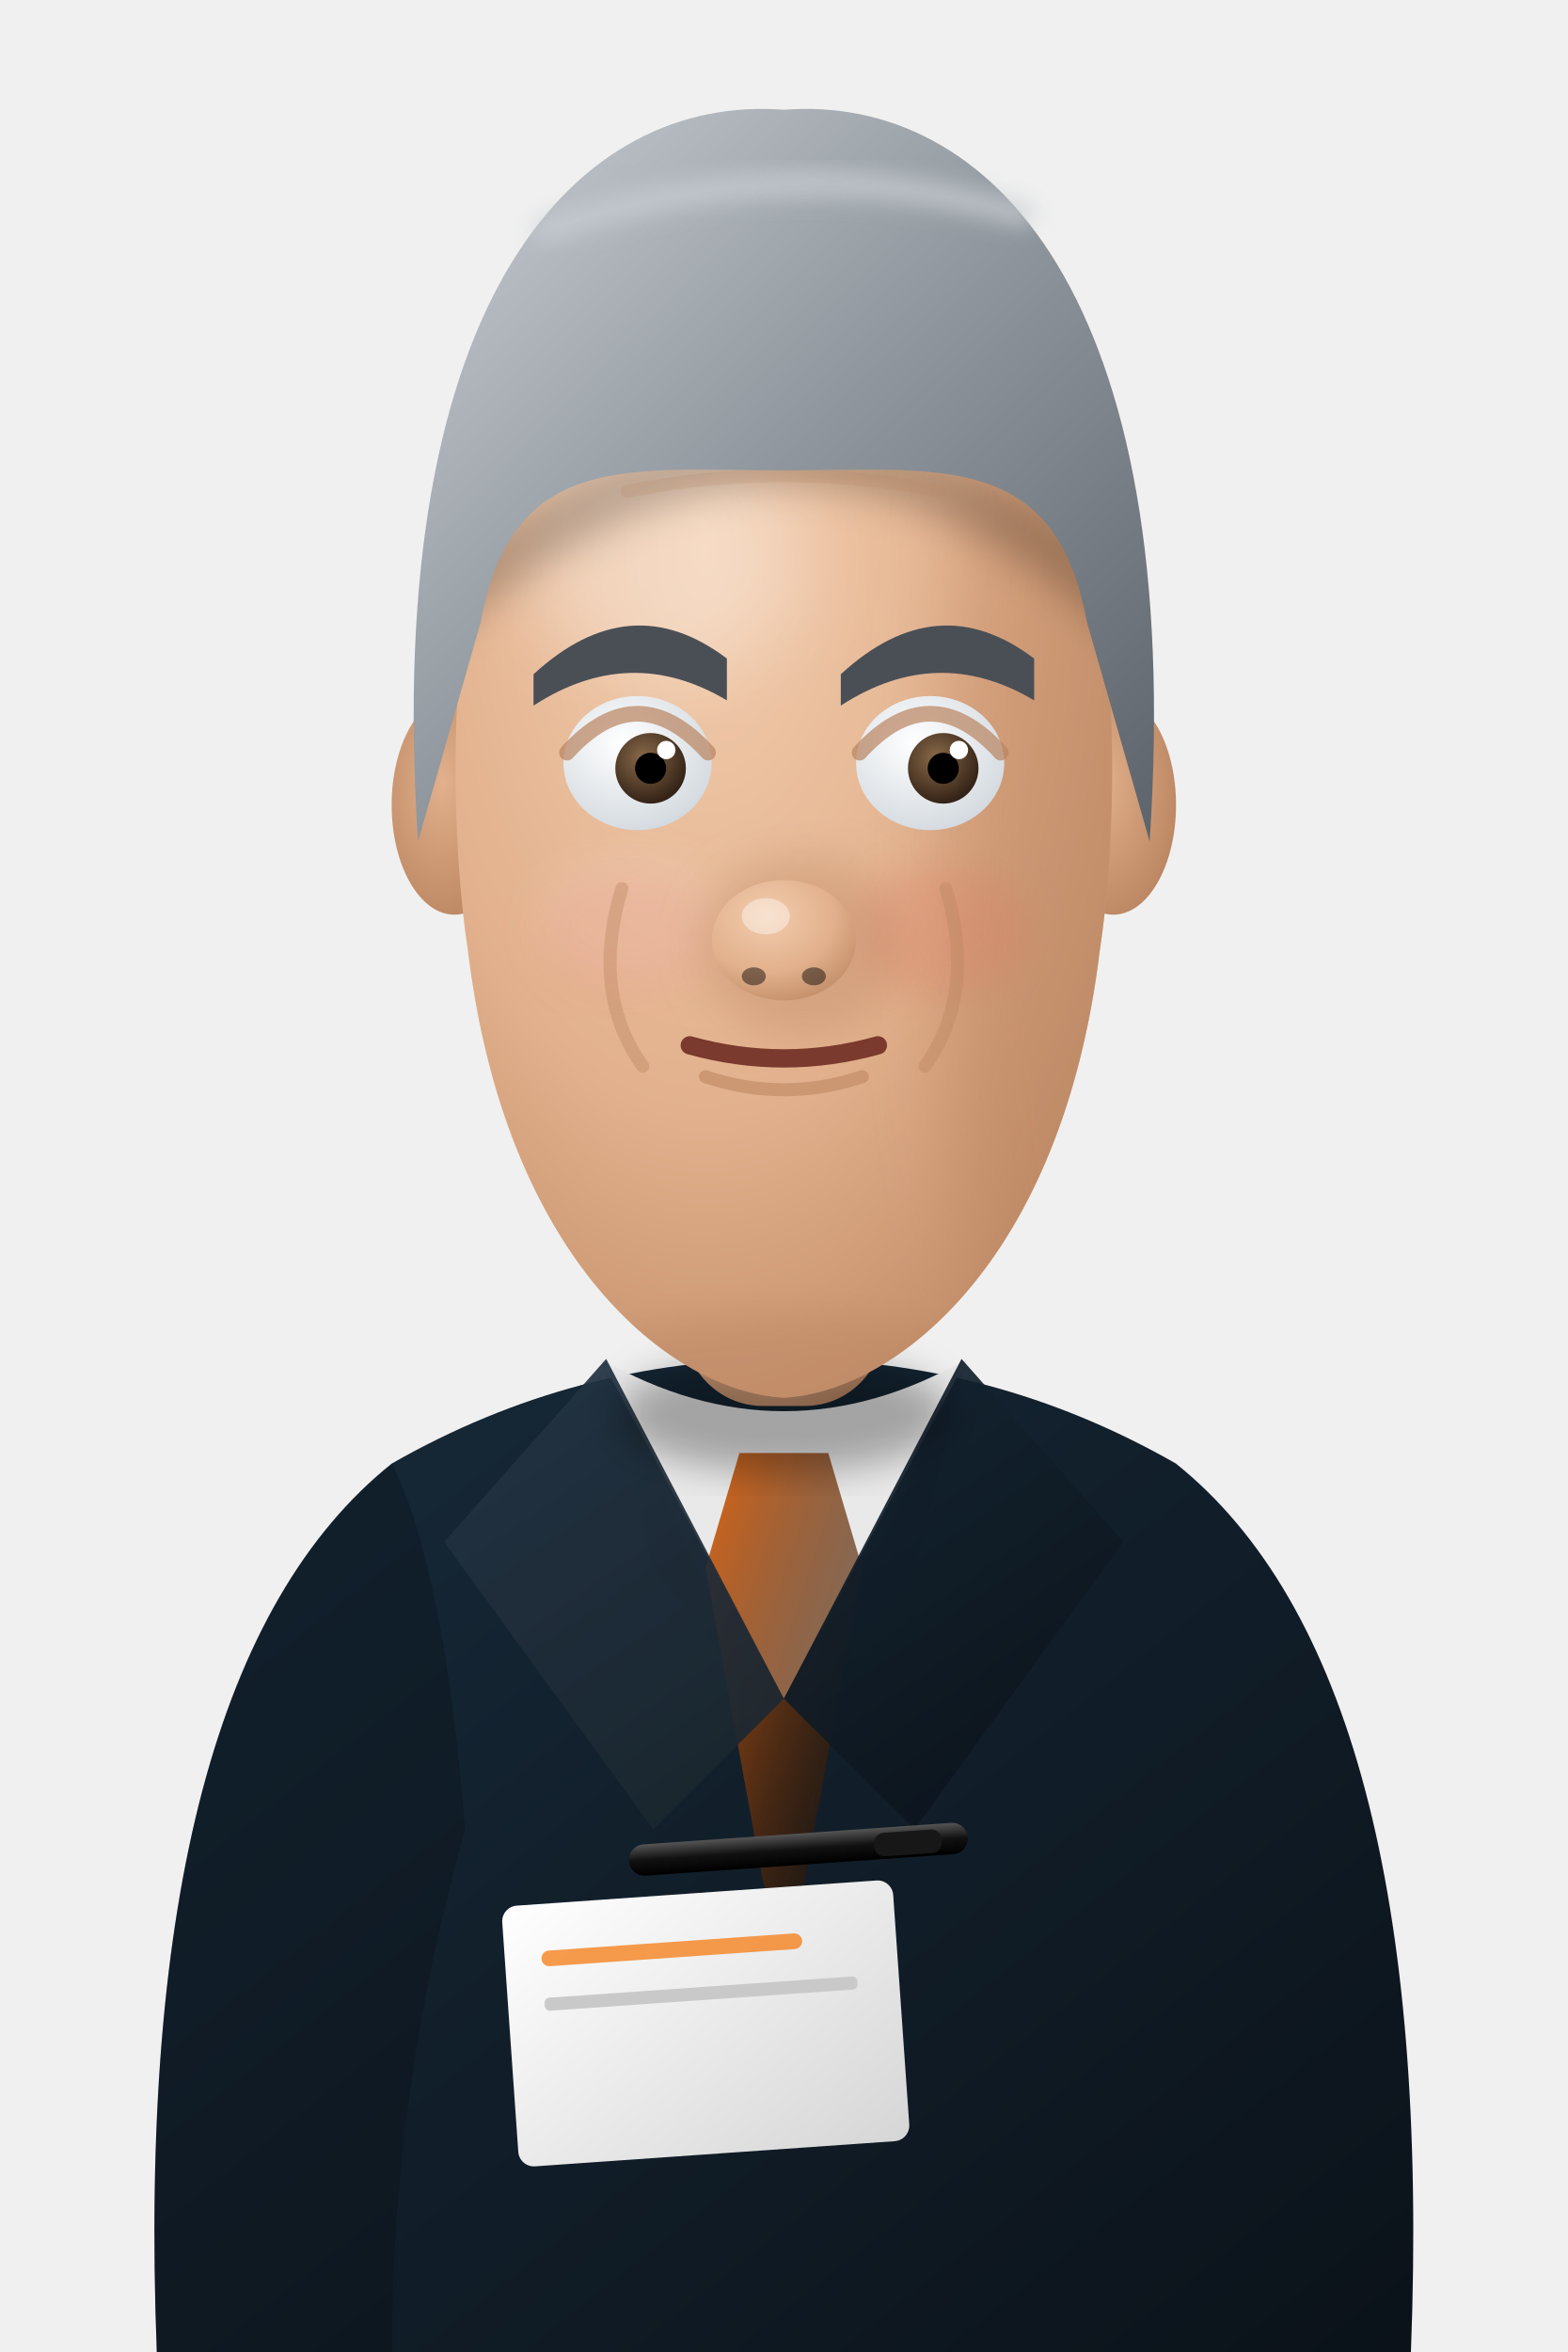
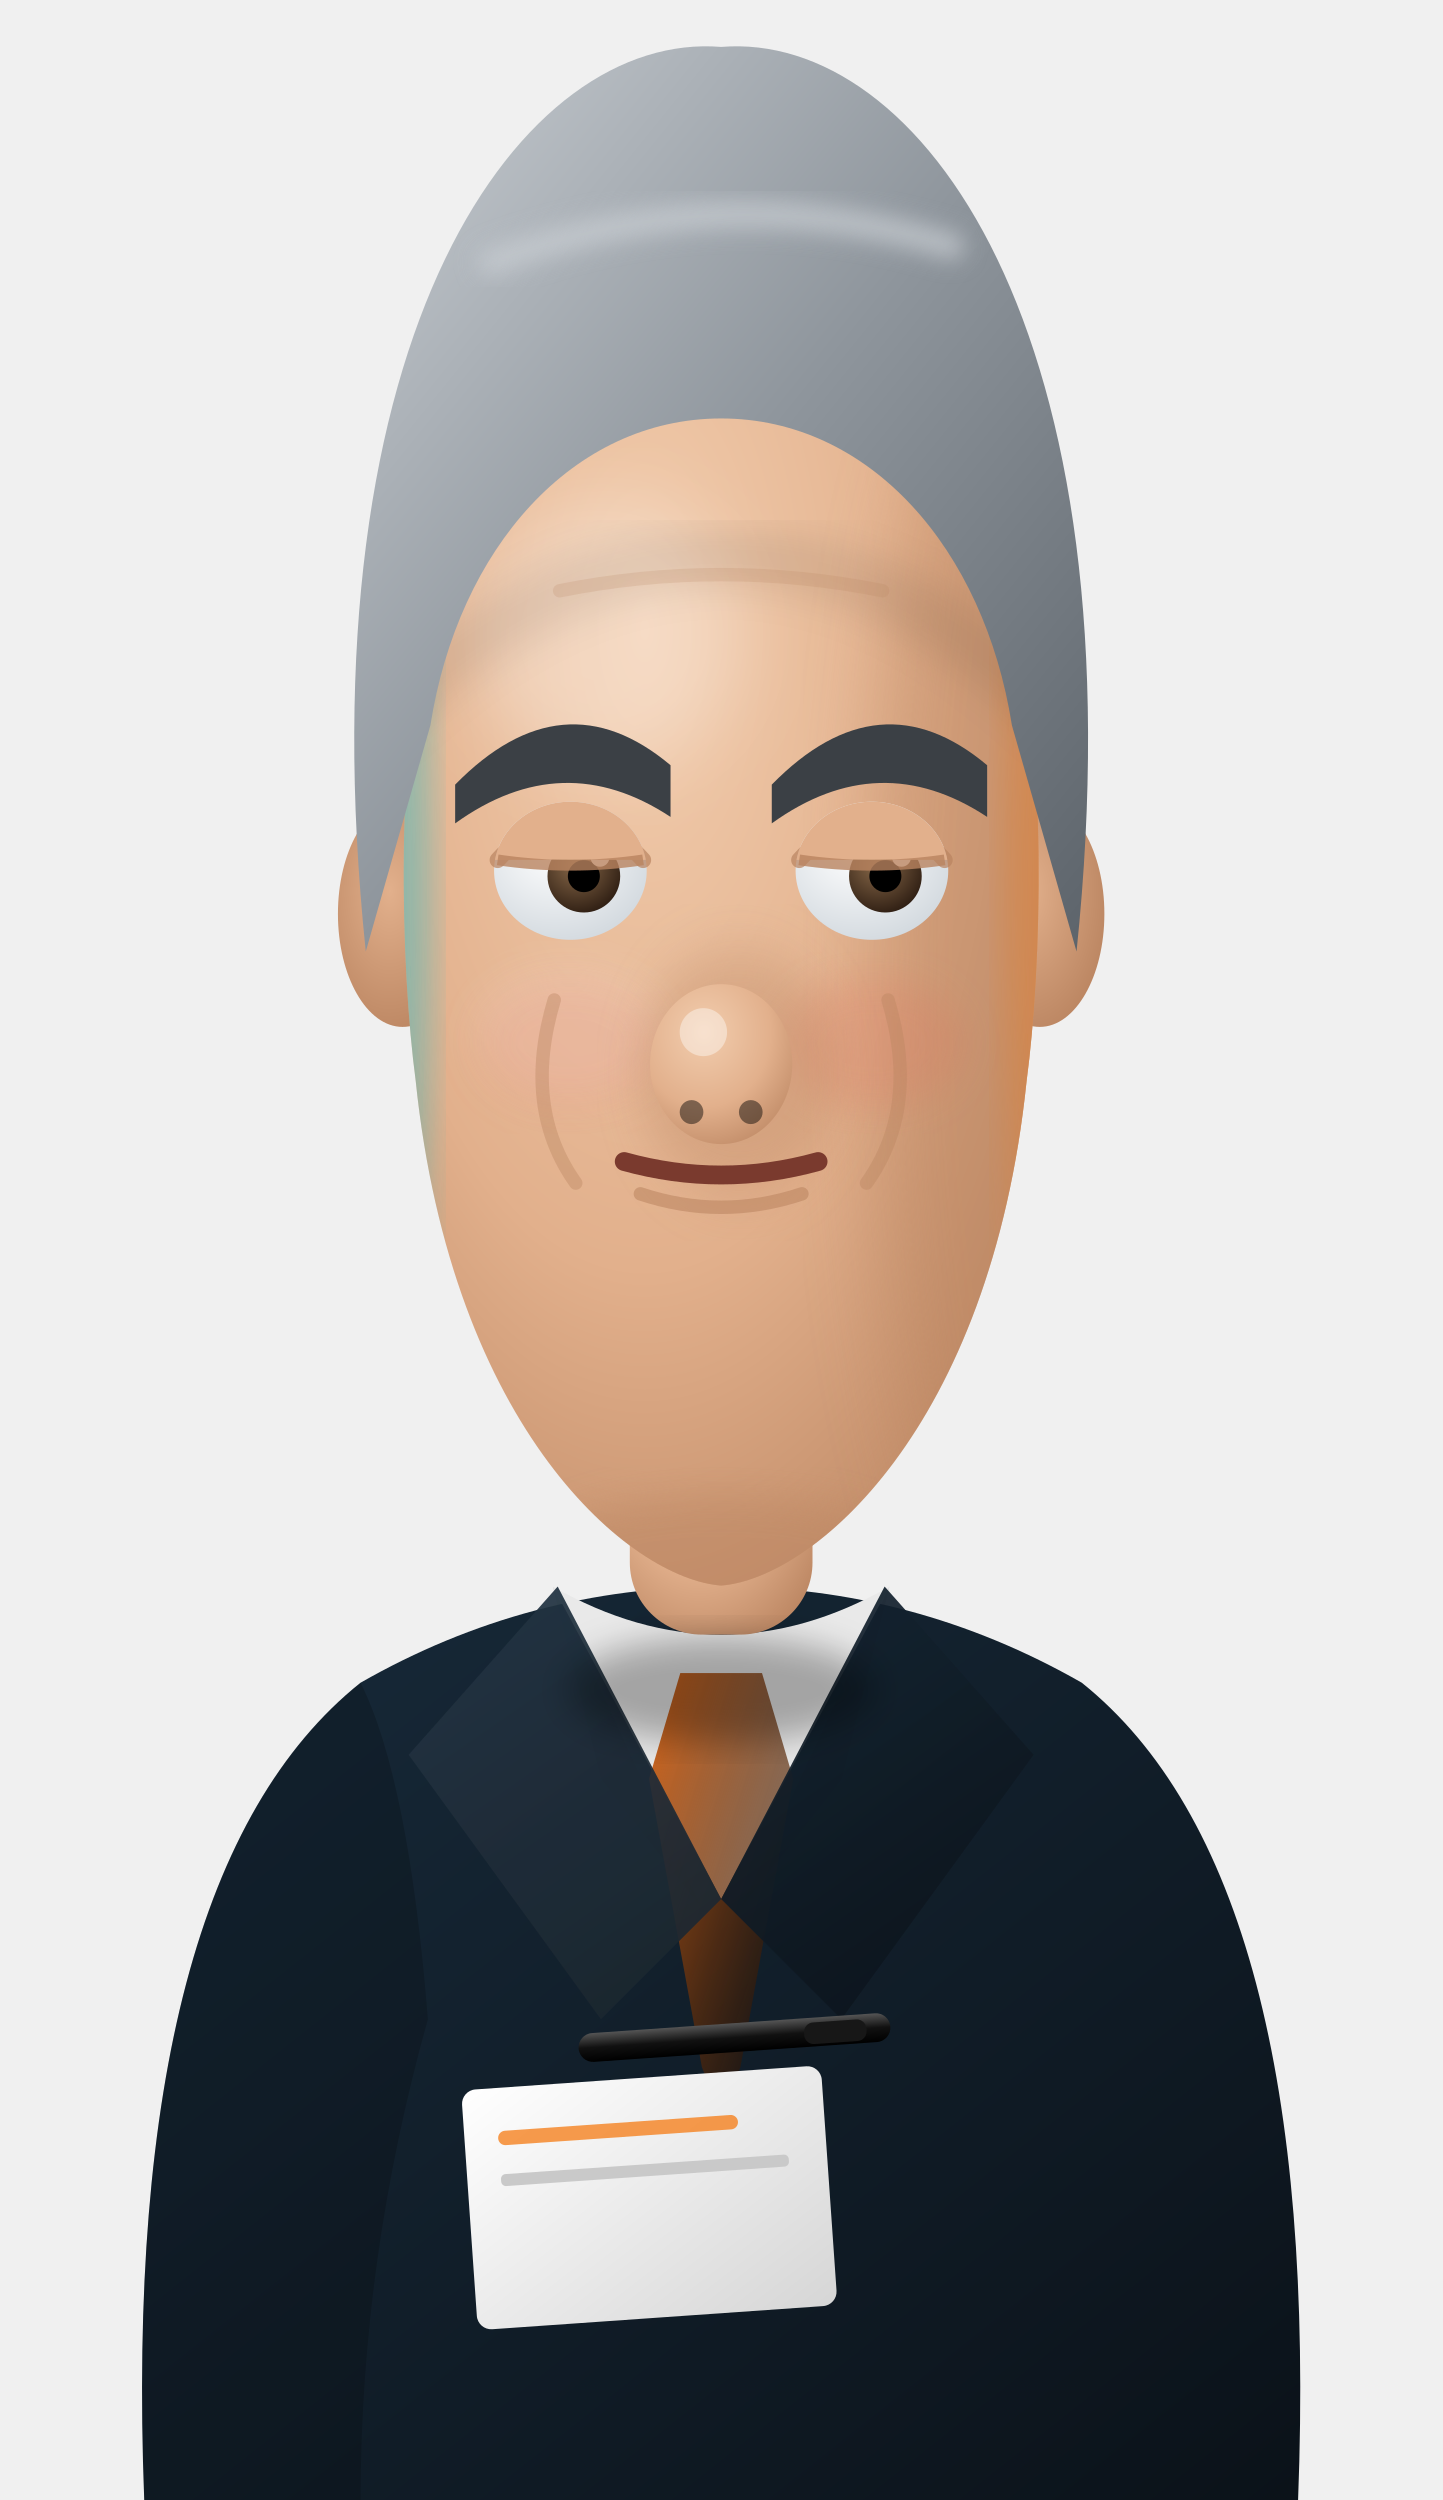
- <svg xmlns="http://www.w3.org/2000/svg" width="600" height="900" viewBox="0 0 600 900">
+ <svg xmlns="http://www.w3.org/2000/svg" width="600" height="1040" viewBox="0 -140 600 1040">
  <defs>
    <radialGradient id="cavaco_skin" cx="38%" cy="30%" r="85%">
      <stop offset="0" stop-color="#F2CDAE" />
      <stop offset=".55" stop-color="#E2B08C" />
      <stop offset="1" stop-color="#B9835F" />
    </radialGradient>
    <radialGradient id="cavaco_ear" cx="40%" cy="40%" r="70%">
      <stop offset="0" stop-color="#E2B08C" />
      <stop offset="1" stop-color="#B9835F" />
    </radialGradient>
    <linearGradient id="cavaco_hair" x1="0" y1="0" x2="1" y2="1">
      <stop offset="0" stop-color="#C9CED3" />
      <stop offset=".5" stop-color="#8E959C" />
      <stop offset="1" stop-color="#5C636A" />
    </linearGradient>
    <linearGradient id="cavaco_suit" x1="0" y1="0" x2="1" y2="1">
      <stop offset="0" stop-color="#172A3A" />
      <stop offset="1" stop-color="#0b1219" />
    </linearGradient>
    <linearGradient id="cavaco_tie" x1="0" y1="0" x2="1" y2="1">
      <stop offset="0" stop-color="#D96516" />
      <stop offset="1" stop-color="#000" stop-opacity=".45" />
    </linearGradient>
    <radialGradient id="cavaco_eye" cx="40%" cy="35%" r="75%">
      <stop offset="0" stop-color="#fff" />
      <stop offset="1" stop-color="#cfd6dc" />
    </radialGradient>
    <radialGradient id="cavaco_iris" cx="40%" cy="35%" r="70%">
      <stop offset="0" stop-color="#8a6a4a" />
      <stop offset="1" stop-color="#2d1d12" />
    </radialGradient>
    <linearGradient id="cavaco_pap" x1="0" y1="0" x2="1" y2="1">
      <stop offset="0" stop-color="#fff" />
      <stop offset="1" stop-color="#d6d6d6" />
    </linearGradient>
    <linearGradient id="cavaco_pen" x1="0" y1="0" x2="0" y2="1">
      <stop offset="0" stop-color="#555" />
      <stop offset=".5" stop-color="#111" />
      <stop offset="1" stop-color="#000" />
    </linearGradient>
    <linearGradient id="cavaco_pasta" x1="0" y1="0" x2="1" y2="1">
      <stop offset="0" stop-color="#7a4a2a" />
      <stop offset="1" stop-color="#3b1d0d" />
    </linearGradient>
    <linearGradient id="cavaco_mic" x1="0" y1="0" x2="1" y2="0">
      <stop offset="0" stop-color="#999" />
      <stop offset=".5" stop-color="#eee" />
      <stop offset="1" stop-color="#555" />
    </linearGradient>
    <filter id="cavaco_bl" x="-20%" y="-20%" width="140%" height="140%">
      <feGaussianBlur stdDeviation="14" />
    </filter>
    <filter id="cavaco_bl2" x="-20%" y="-20%" width="140%" height="140%">
      <feGaussianBlur stdDeviation="7" />
    </filter>
    <filter id="cavaco_bl3" x="-20%" y="-50%" width="140%" height="200%">
      <feGaussianBlur stdDeviation="4" />
    </filter>
    <clipPath id="cavaco_hc">
-       <path d="M300 72 C432.6 72 432.6 288.6 420.9 363.84 C406.6 482.4 342.9 532.56 300 534.84 C257.1 532.56 193.4 482.4 179.1 363.84 C167.4 288.6 167.4 72 300 72Z" />
+       <path d="M300 50 C424.44 50 424.44 287.5 413.46 370 C400.04 500 333.55 555 300 557.5 C266.45 555 199.96 500 186.54 370 C175.56 287.5 175.56 50 300 50Z" />
    </clipPath>
  </defs>
  <ellipse cx="300" cy="884" rx="230" ry="16" fill="#000" opacity=".25" />
  <path d="M60 900 Q50 640 150 560 Q220 520 300 520 Q380 520 450 560 Q550 640 540 900Z" fill="url(#cavaco_suit)" />
  <path d="M60 900 Q50 640 150 560 Q170 600 178 700 Q150 800 150 900Z" fill="#000" opacity=".18" />
  <path d="M230 520 L300 650 L370 520 Q300 560 230 520Z" fill="#E9E9E9" />
  <path d="M230 520 L292 654 L250 600Z M370 520 L308 654 L350 600Z" fill="#000" opacity=".12" />
  <path d="M283 556 H317 L330 600 L308 720 L300 740 L292 720 L270 600Z" fill="url(#cavaco_tie)" />
  <path d="M232 520 L170 590 L250 700 L300 650Z M368 520 L430 590 L350 700 L300 650Z" fill="url(#cavaco_suit)" opacity=".92" />
  <path d="M232 520 L170 590 L250 700 L300 650Z" fill="#fff" opacity=".05" />
-   <rect x="262" y="452" width="76" height="86" rx="30" fill="url(#cavaco_skin)" />
-   <ellipse cx="300" cy="541.44" rx="64" ry="22" fill="#000" opacity=".3" filter="url(#cavaco_bl2)" />
-   <ellipse cx="173.9" cy="308" rx="24" ry="42" fill="url(#cavaco_ear)" />
-   <ellipse cx="426.1" cy="308" rx="24" ry="42" fill="url(#cavaco_ear)" />
-   <path d="M300 72 C432.6 72 432.6 288.6 420.9 363.84 C406.6 482.4 342.9 532.56 300 534.84 C257.1 532.56 193.4 482.4 179.1 363.84 C167.4 288.6 167.4 72 300 72Z" fill="url(#cavaco_skin)" />
-   <g clip-path="url(#cavaco_hc)">
-     <ellipse cx="423.5" cy="330" rx="65" ry="228" fill="#B9835F" opacity=".45" filter="url(#cavaco_bl)" />
-     <ellipse cx="254.5" cy="213.36" rx="54.6" ry="45.6" fill="#fff" opacity=".28" filter="url(#cavaco_bl)" />
-     <ellipse cx="240.2" cy="352" rx="34" ry="24" fill="#fff" opacity=".18" filter="url(#cavaco_bl2)" />
-     <ellipse cx="359.8" cy="356" rx="34" ry="24" fill="#E0735F" opacity=".22" filter="url(#cavaco_bl2)" />
-     <ellipse cx="240.2" cy="356" rx="34" ry="24" fill="#E0735F" opacity=".18" filter="url(#cavaco_bl2)" />
-     <ellipse cx="300" cy="528" rx="78" ry="26" fill="#B9835F" opacity=".4" filter="url(#cavaco_bl2)" />
-     <path d="M160 240 Q300 110 440 240" fill="none" stroke="#000" stroke-width="22" opacity=".22" filter="url(#cavaco_bl2)" />
-   </g>
-   <g fill="none" stroke="#B9835F" stroke-width="5" stroke-linecap="round" opacity=".38">
-     <path d="M238 340 Q226 380 246 408" />
-     <path d="M362 340 Q374 380 354 408" />
-     <path d="M240 188 Q300 176 360 188" opacity=".5" />
-   </g>
-   <g id="olhos">
-     <ellipse cx="244" cy="292" rx="28.35" ry="25.65" fill="url(#cavaco_eye)" />
-     <ellipse cx="356" cy="292" rx="28.35" ry="25.65" fill="url(#cavaco_eye)" />
-     <circle cx="249" cy="294" r="13.5" fill="url(#cavaco_iris)" />
-     <circle cx="361" cy="294" r="13.5" fill="url(#cavaco_iris)" />
-     <circle cx="249" cy="294" r="5.94" fill="#000" />
-     <circle cx="361" cy="294" r="5.94" fill="#000" />
-     <circle cx="255" cy="287" r="3.51" fill="#fff" />
-     <circle cx="367" cy="287" r="3.51" fill="#fff" />
-     <path d="M217 288 Q244 258.25 271 288" fill="none" stroke="#B9835F" stroke-width="6" stroke-linecap="round" opacity=".7" />
-     <path d="M329 288 Q356 258.25 383 288" fill="none" stroke="#B9835F" stroke-width="6" stroke-linecap="round" opacity=".7" />
-   </g>
-   <g id="sobrancelhas">
-     <g transform="translate(241.2 248) rotate(0)">
-       <path d="M-37 10 Q0 -24 37 4 L37 20 Q0 -2 -37 22Z" fill="#4A4F55" />
+   <rect x="262" y="420" width="76" height="120" rx="30" fill="url(#cavaco_skin)" />
+   <ellipse cx="300" cy="563" rx="64" ry="22" fill="#000" opacity=".3" filter="url(#cavaco_bl2)" />
+   <g transform="translate(300 500) scale(1.12) translate(-300 -540)">
+     <ellipse cx="181.66" cy="308" rx="24" ry="42" fill="url(#cavaco_ear)" />
+     <ellipse cx="418.34" cy="308" rx="24" ry="42" fill="url(#cavaco_ear)" />
+     <path d="M300 50 C424.44 50 424.44 287.5 413.46 370 C400.04 500 333.55 555 300 557.5 C266.45 555 199.96 500 186.54 370 C175.56 287.5 175.56 50 300 50Z" fill="url(#cavaco_skin)" />
+     <g clip-path="url(#cavaco_hc)">
+       <ellipse cx="422" cy="300" rx="16" ry="200" fill="#F58220" opacity=".6" filter="url(#cavaco_bl2)" />
+       <ellipse cx="178" cy="300" rx="14" ry="175" fill="#22BBCB" opacity=".45" filter="url(#cavaco_bl2)" />
+       <ellipse cx="415.9" cy="330" rx="61" ry="250" fill="#B9835F" opacity=".45" filter="url(#cavaco_bl)" />
+       <ellipse cx="257.3" cy="205" rx="51.24" ry="50" fill="#fff" opacity=".28" filter="url(#cavaco_bl)" />
+       <ellipse cx="243.88" cy="352" rx="34" ry="24" fill="#fff" opacity=".18" filter="url(#cavaco_bl2)" />
+       <ellipse cx="356.12" cy="356" rx="34" ry="24" fill="#E0735F" opacity=".22" filter="url(#cavaco_bl2)" />
+       <ellipse cx="243.88" cy="356" rx="34" ry="24" fill="#E0735F" opacity=".18" filter="url(#cavaco_bl2)" />
+       <ellipse cx="300" cy="550" rx="73.2" ry="26" fill="#B9835F" opacity=".4" filter="url(#cavaco_bl2)" />
+       <path d="M168 240 Q300 110 432 240" fill="none" stroke="#000" stroke-width="22" opacity=".08" filter="url(#cavaco_bl2)" />
    </g>
-     <g transform="translate(358.8 248) rotate(0)">
-       <path d="M-37 10 Q0 -24 37 4 L37 20 Q0 -2 -37 22Z" fill="#4A4F55" />
+     <g fill="none" stroke="#B9835F" stroke-width="5" stroke-linecap="round" opacity=".38">
+       <path d="M238 340 Q226 380 246 408" />
+       <path d="M362 340 Q374 380 354 408" />
+       <path d="M240 188 Q300 176 360 188" opacity=".5" />
    </g>
-   </g>
-   <g id="nariz" transform="translate(300 346) scale(1.15)">
-     <ellipse cx="6" cy="14" rx="34" ry="30" fill="#B9835F" opacity=".35" filter="url(#cavaco_bl2)" />
-     <ellipse cx="0" cy="12" rx="24" ry="20" fill="url(#cavaco_skin)" />
-     <ellipse cx="-6" cy="4" rx="8" ry="6" fill="#fff" opacity=".4" />
-     <ellipse cx="-10" cy="24" rx="4" ry="3" fill="#000" opacity=".45" />
-     <ellipse cx="10" cy="24" rx="4" ry="3" fill="#000" opacity=".45" />
-   </g>
-   <g id="boca">
-     <path d="M264 400 Q300 410 336 400" fill="none" stroke="#7a3a2e" stroke-width="7" stroke-linecap="round" />
-     <path d="M270 412 Q300 422 330 412" fill="none" stroke="#B9835F" stroke-width="5" stroke-linecap="round" opacity=".55" />
-   </g>
-   <g id="cabelo">
-     <path d="M160 322 C146 112 222 36 300 42 C378 36 454 112 440 322 L416 238 C404 172 358.5 180 300 180 C241.5 180 196 172 184 238Z" fill="url(#cavaco_hair)" />
-     <path d="M209 88 Q300 56 391 82" fill="none" stroke="#C9CED3" stroke-width="10" stroke-linecap="round" opacity=".7" filter="url(#cavaco_bl3)" />
+     <g id="olhos">
+       <ellipse cx="244" cy="292" rx="28.35" ry="25.65" fill="url(#cavaco_eye)" />
+       <ellipse cx="356" cy="292" rx="28.35" ry="25.65" fill="url(#cavaco_eye)" />
+       <circle cx="249" cy="294" r="13.5" fill="url(#cavaco_iris)" />
+       <circle cx="361" cy="294" r="13.5" fill="url(#cavaco_iris)" />
+       <circle cx="249" cy="294" r="5.94" fill="#000" />
+       <circle cx="361" cy="294" r="5.94" fill="#000" />
+       <circle cx="255" cy="287" r="3.51" fill="#fff" />
+       <circle cx="367" cy="287" r="3.51" fill="#fff" />
+       <path d="M217 288 Q244 258.25 271 288" fill="none" stroke="#B9835F" stroke-width="6" stroke-linecap="round" opacity=".7" />
+       <path d="M329 288 Q356 258.25 383 288" fill="none" stroke="#B9835F" stroke-width="6" stroke-linecap="round" opacity=".7" />
+     </g>
+     <g>
+       <clipPath id="cavaco_lc-1">
+         <ellipse cx="244" cy="292" rx="28.35" ry="25.65" />
+       </clipPath>
+       <rect clip-path="url(#cavaco_lc-1)" x="214.3" y="265" width="59.4" height="22.95" fill="#E2B08C" />
+       <path d="M217 287.95 Q244 291.95 271 287.95" fill="none" stroke="#B9835F" stroke-width="4" opacity=".8" clip-path="url(#cavaco_lc-1)" />
+     </g>
+     <g>
+       <clipPath id="cavaco_lc1">
+         <ellipse cx="356" cy="292" rx="28.35" ry="25.65" />
+       </clipPath>
+       <rect clip-path="url(#cavaco_lc1)" x="326.3" y="265" width="59.4" height="22.95" fill="#E2B08C" />
+       <path d="M329 287.95 Q356 291.95 383 287.95" fill="none" stroke="#B9835F" stroke-width="4" opacity=".8" clip-path="url(#cavaco_lc1)" />
+     </g>
+     <g id="sobrancelhas">
+       <g transform="translate(241.2 248) rotate(0)">
+         <path d="M-40 12 Q0 -28.8 40 4.8 L40 24 Q0 -2.4 -40 26.4Z" fill="#3B4045" />
+       </g>
+       <g transform="translate(358.8 248) rotate(0)">
+         <path d="M-40 12 Q0 -28.8 40 4.8 L40 24 Q0 -2.4 -40 26.4Z" fill="#3B4045" />
+       </g>
+     </g>
+     <g id="nariz" transform="translate(300 346) scale(1.1 1.485)">
+       <ellipse cx="6" cy="14" rx="34" ry="30" fill="#B9835F" opacity=".35" filter="url(#cavaco_bl2)" />
+       <ellipse cx="0" cy="12" rx="24" ry="20" fill="url(#cavaco_skin)" />
+       <ellipse cx="-6" cy="4" rx="8" ry="6" fill="#fff" opacity=".4" />
+       <ellipse cx="-10" cy="24" rx="4" ry="3" fill="#000" opacity=".45" />
+       <ellipse cx="10" cy="24" rx="4" ry="3" fill="#000" opacity=".45" />
+     </g>
+     <g id="boca">
+       <path d="M264 400 Q300 410 336 400" fill="none" stroke="#7a3a2e" stroke-width="7" stroke-linecap="round" />
+       <path d="M270 412 Q300 422 330 412" fill="none" stroke="#B9835F" stroke-width="5" stroke-linecap="round" opacity=".55" />
+     </g>
+     <g id="cabelo">
+       <path d="M168 322 C143.8 90 226.8 -20 300 -14 C373.2 -20 456.2 90 432 322 L408 238 C397.6 172 354.9 124 300 124 C245.1 124 202.4 172 192 238Z" fill="url(#cavaco_hair)" />
+       <path d="M214.6 66 Q300 34 385.4 60" fill="none" stroke="#C9CED3" stroke-width="10" stroke-linecap="round" opacity=".7" filter="url(#cavaco_bl3)" />
+     </g>
  </g>
  <g transform="translate(300 700)">
    <g>
      <rect x="-110" y="22" width="150" height="100" rx="6" fill="url(#cavaco_pap)" transform="rotate(-4)" />
      <rect x="-96" y="40" width="100" height="6" rx="3" fill="#F58220" opacity=".8" transform="rotate(-4)" />
      <rect x="-96" y="58" width="120" height="5" rx="2" fill="#c9c9c9" transform="rotate(-4)" />
      <rect x="-60" y="2" width="130" height="12" rx="6" fill="url(#cavaco_pen)" transform="rotate(-4)" />
      <rect x="34" y="4" width="26" height="9" rx="4" fill="#171717" transform="rotate(-4)" />
    </g>
  </g>
</svg>
